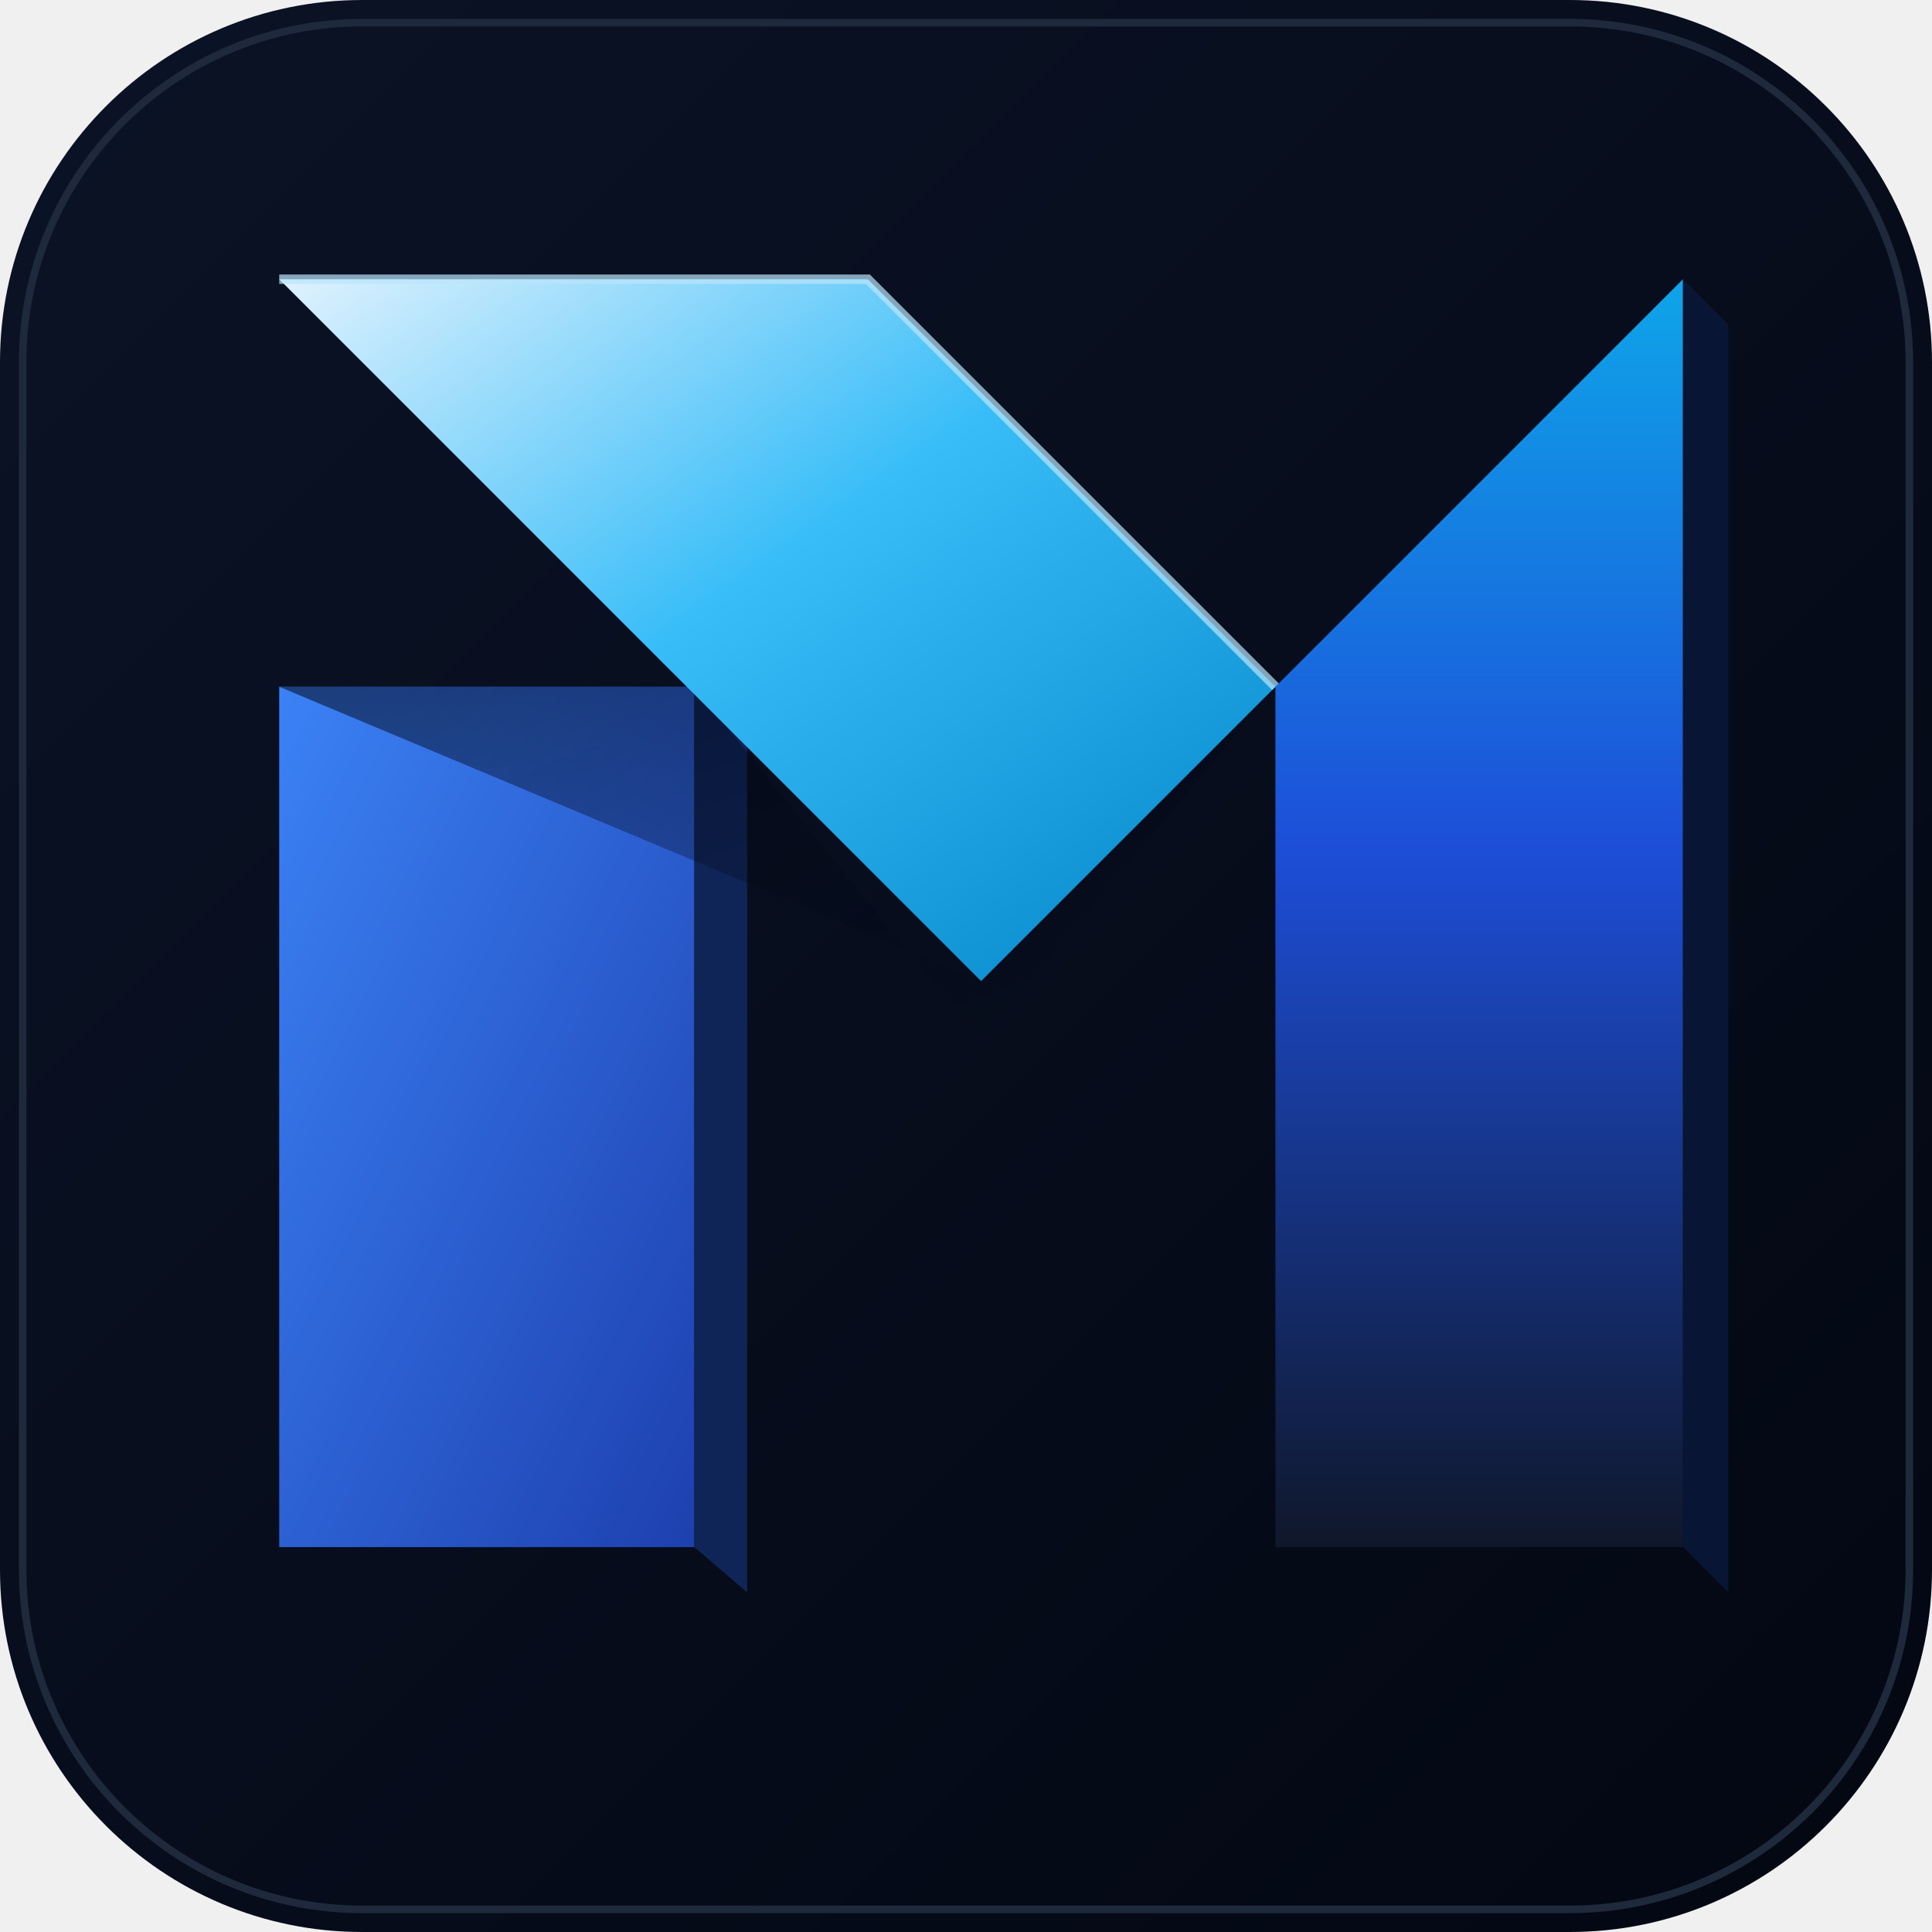
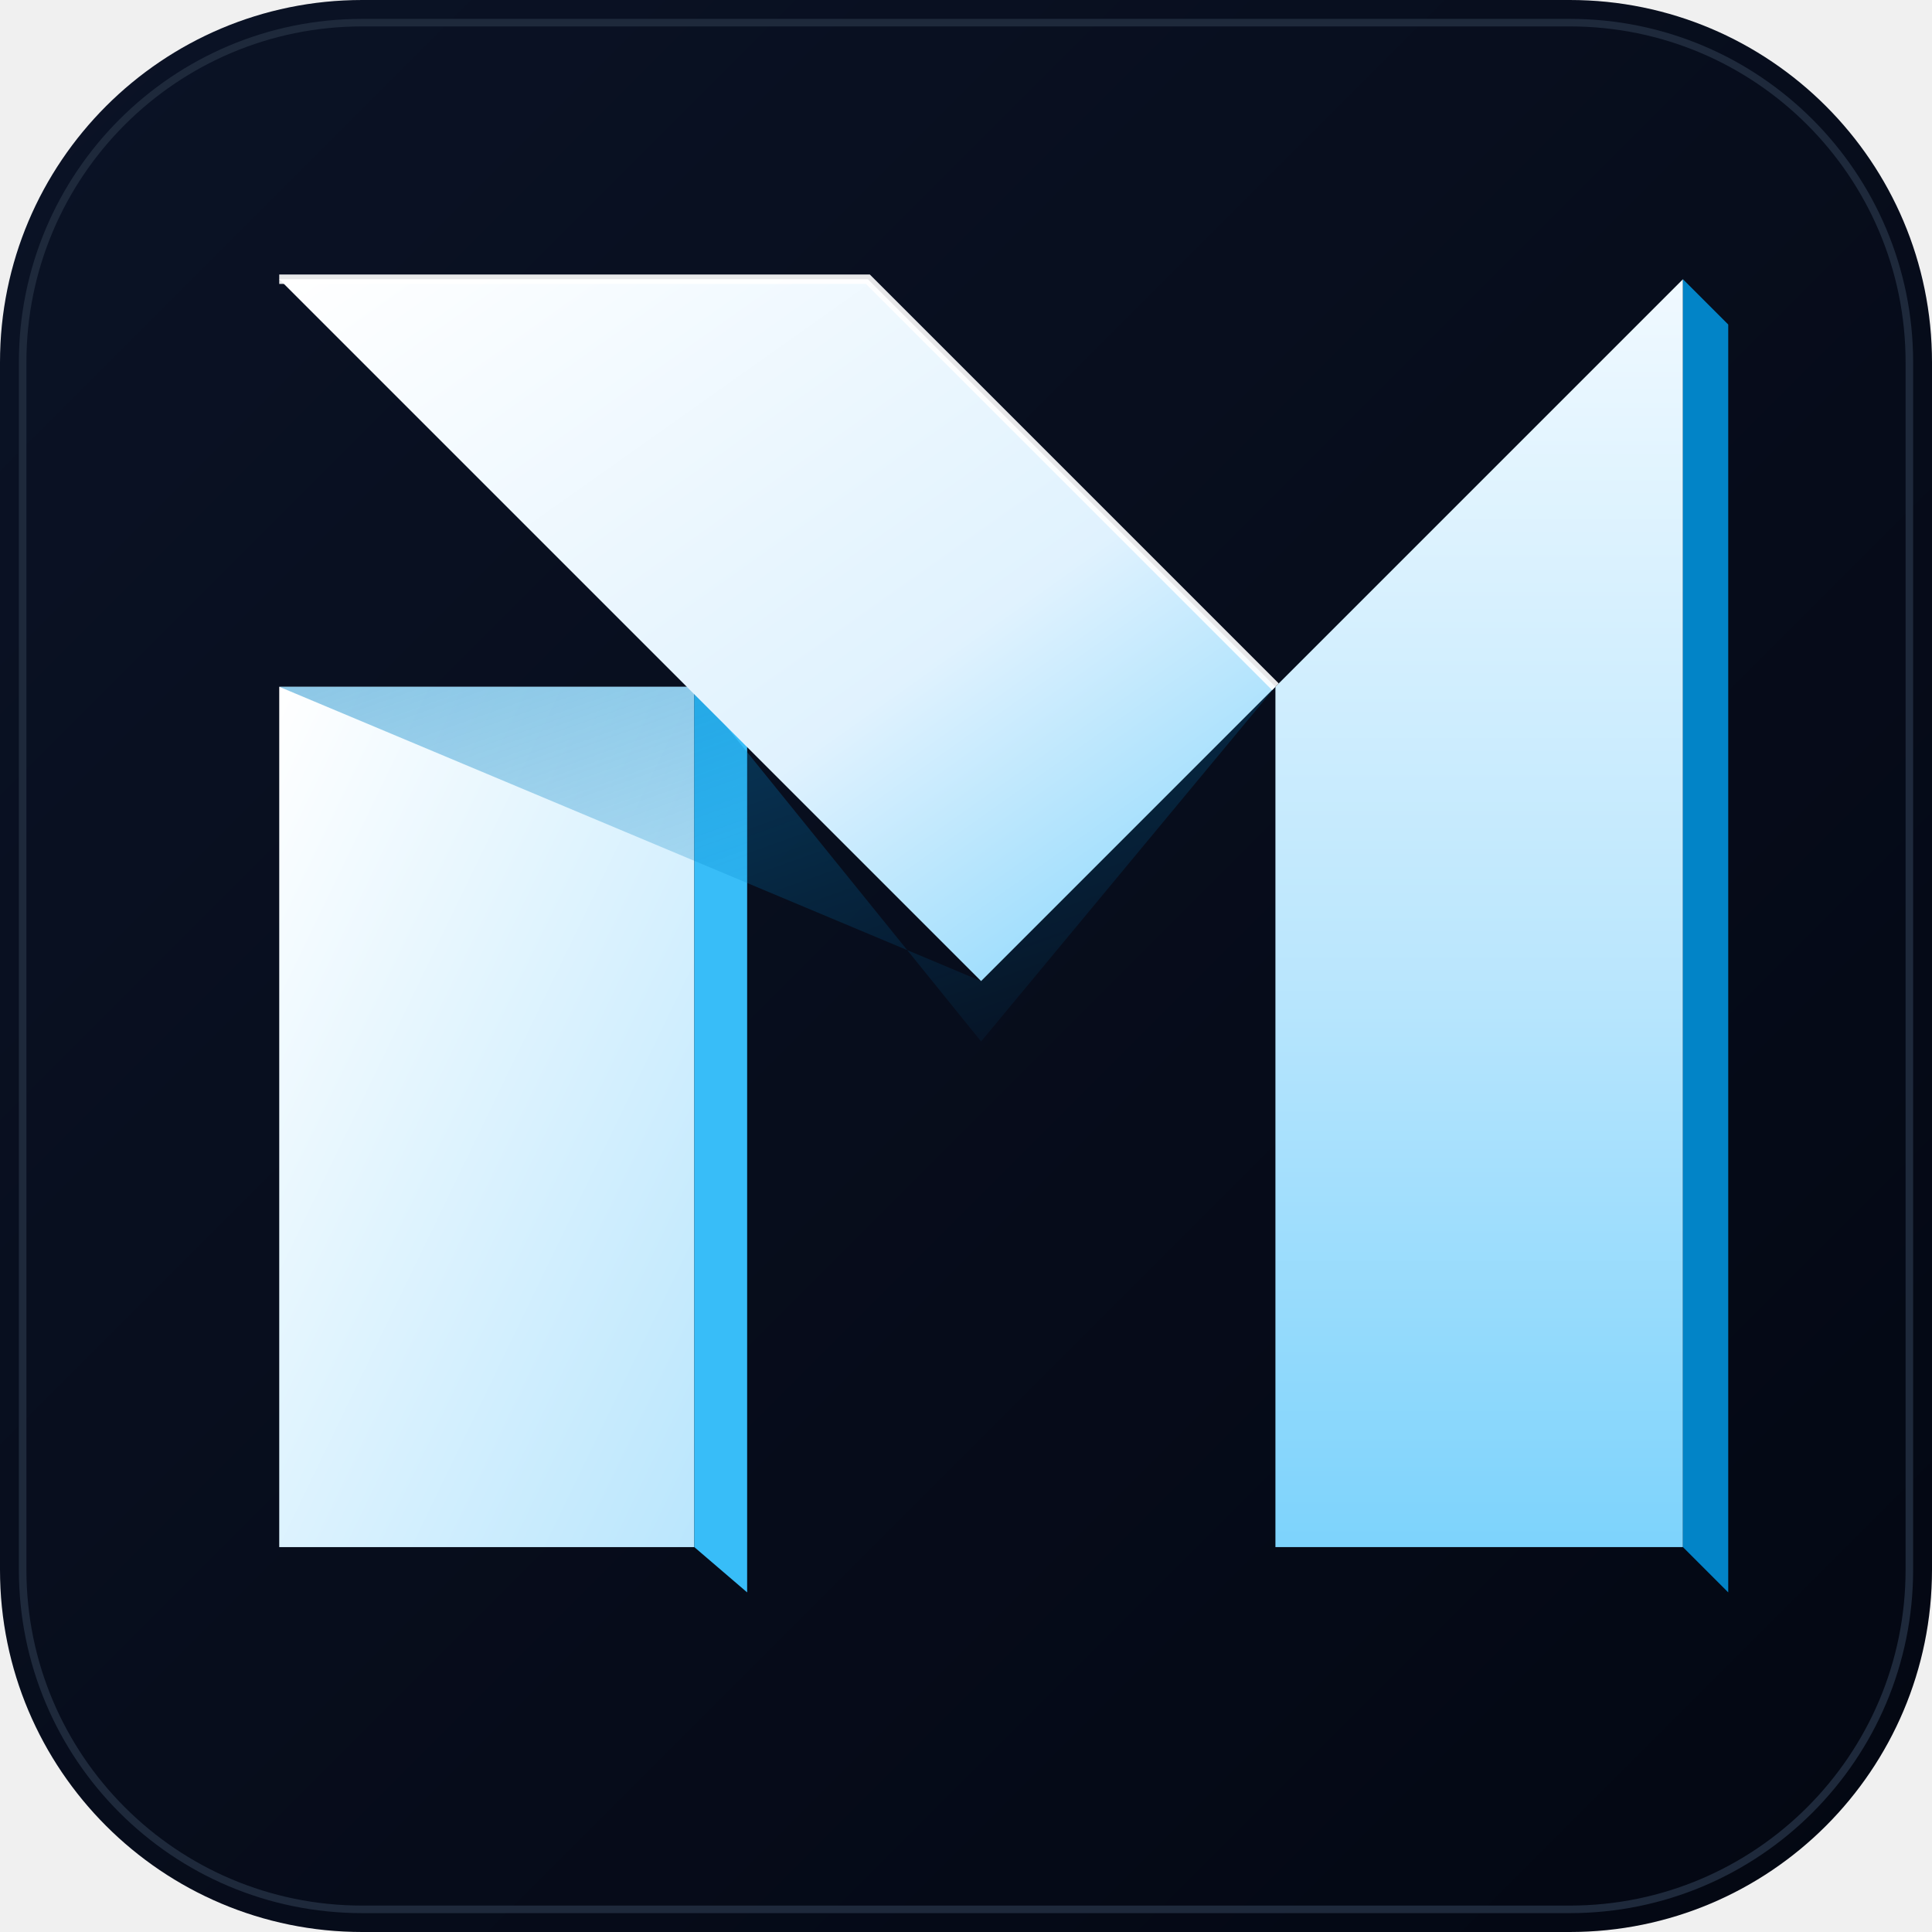
<svg xmlns="http://www.w3.org/2000/svg" viewBox="0 0 512 512" width="512" height="512" fill="none">
  <defs>
    <linearGradient id="darkBg" x1="0%" y1="0%" x2="100%" y2="100%">
      <stop offset="0%" stop-color="#0b1326" />
      <stop offset="100%" stop-color="#030712" />
    </linearGradient>
-     <linearGradient id="blockLeft" x1="0%" y1="0%" x2="100%" y2="100%">
-       <stop offset="0%" stop-color="#3b82f6" />
-       <stop offset="100%" stop-color="#1e40af" />
+     <linearGradient id="lightLeft" x1="0%" y1="0%" x2="100%" y2="100%">
+       <stop offset="0%" stop-color="#ffffff" />
+       <stop offset="100%" stop-color="#bae6fd" />
    </linearGradient>
-     <linearGradient id="blockTop" x1="0%" y1="0%" x2="100%" y2="100%">
-       <stop offset="0%" stop-color="#e0f2fe" />
-       <stop offset="45%" stop-color="#38bdf8" />
-       <stop offset="100%" stop-color="#0284c7" />
+     <linearGradient id="lightTop" x1="0%" y1="0%" x2="100%" y2="100%">
+       <stop offset="0%" stop-color="#ffffff" />
+       <stop offset="60%" stop-color="#e0f2fe" />
+       <stop offset="100%" stop-color="#7dd3fc" />
    </linearGradient>
-     <linearGradient id="blockRight" x1="0%" y1="0%" x2="0%" y2="100%">
-       <stop offset="0%" stop-color="#0ea5e9" />
-       <stop offset="45%" stop-color="#1d4ed8" />
-       <stop offset="100%" stop-color="#0f172a" />
+     <linearGradient id="lightRight" x1="0%" y1="0%" x2="0%" y2="100%">
+       <stop offset="0%" stop-color="#f0f9ff" />
+       <stop offset="55%" stop-color="#bae6fd" />
+       <stop offset="100%" stop-color="#7dd3fc" />
    </linearGradient>
    <linearGradient id="foldShadow" x1="0%" y1="0%" x2="100%" y2="100%">
-       <stop offset="0%" stop-color="#020617" stop-opacity="0.55" />
-       <stop offset="100%" stop-color="#020617" stop-opacity="0" />
+       <stop offset="0%" stop-color="#0284c7" stop-opacity="0.45" />
+       <stop offset="100%" stop-color="#0284c7" stop-opacity="0" />
    </linearGradient>
  </defs>
  <rect x="0" y="0" width="512" height="512" rx="96" fill="url(#darkBg)" />
  <rect x="6" y="6" width="500" height="500" rx="90" stroke="#1e293b" stroke-width="2" />
-   <polygon points="74,182 184,182 184,410 74,410" fill="url(#blockLeft)" />
-   <polygon points="184,182 198,196 198,422 184,410" fill="#0f2557" />
-   <polygon points="338,182 446,74 446,410 338,410" fill="url(#blockRight)" />
-   <polygon points="446,74 458,86 458,422 446,410" fill="#091534" />
+   <polygon points="74,182 184,182 184,410 74,410" fill="url(#lightLeft)" />
+   <polygon points="184,182 198,196 198,422 184,410" fill="#38bdf8" />
+   <polygon points="338,182 446,74 446,410 338,410" fill="url(#lightRight)" />
+   <polygon points="446,74 458,86 458,422 446,410" fill="#0284c7" />
  <polygon points="74,182 184,182 260,276 338,182 260,260" fill="url(#foldShadow)" />
-   <polygon points="74,74 230,74 338,182 260,260" fill="url(#blockTop)" />
-   <polyline points="74,74 230,74 338,182" stroke="#bae6fd" stroke-width="2.5" stroke-opacity="0.7" fill="none" />
+   <polygon points="74,74 230,74 338,182 260,260" fill="url(#lightTop)" />
+   <polyline points="74,74 230,74 338,182" stroke="#ffffff" stroke-width="2.5" stroke-opacity="0.9" fill="none" />
</svg>
